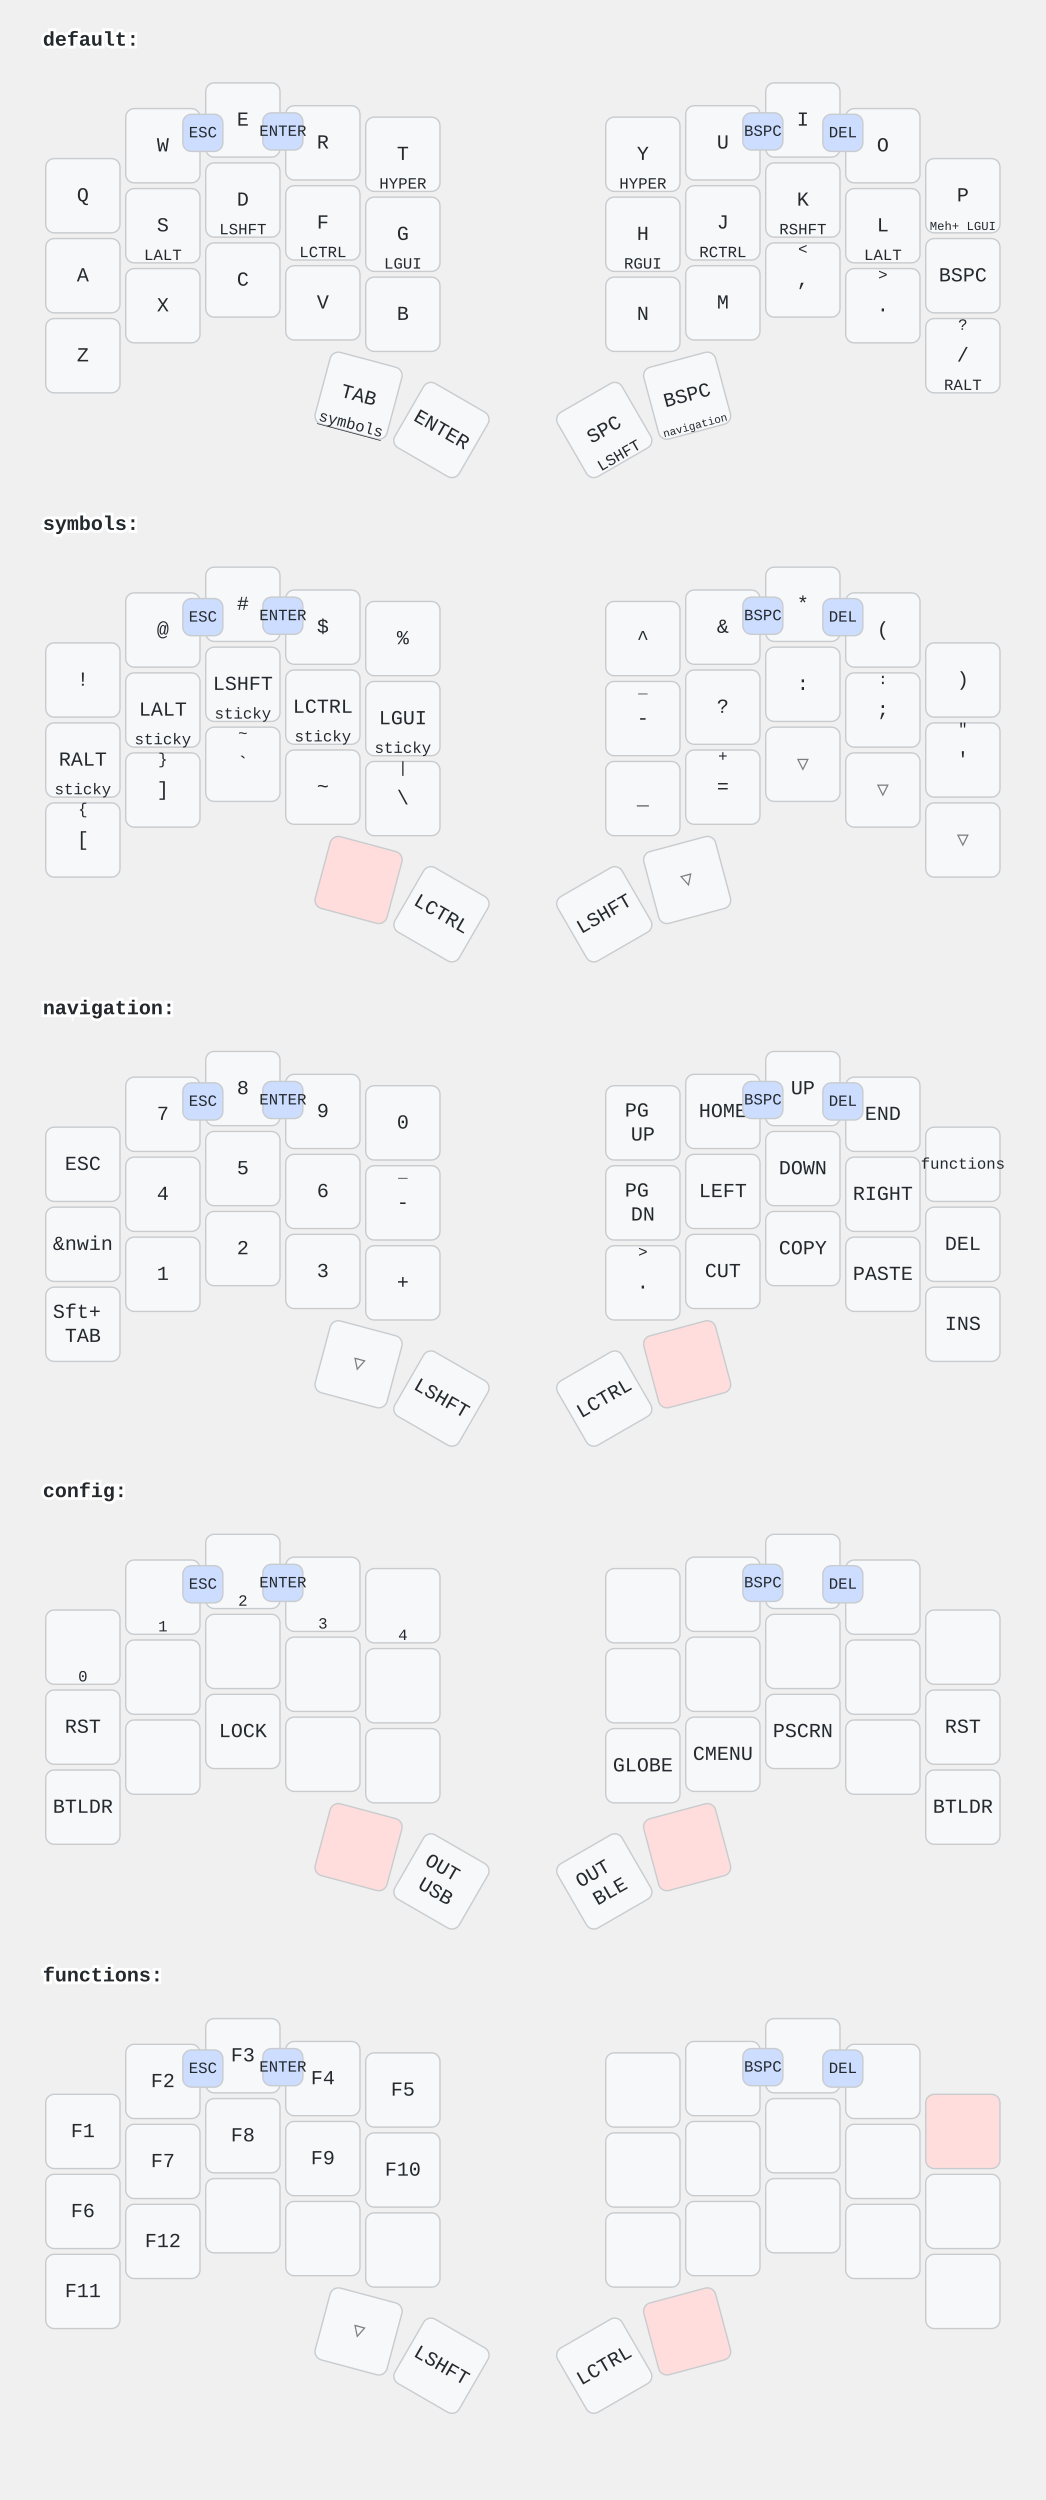
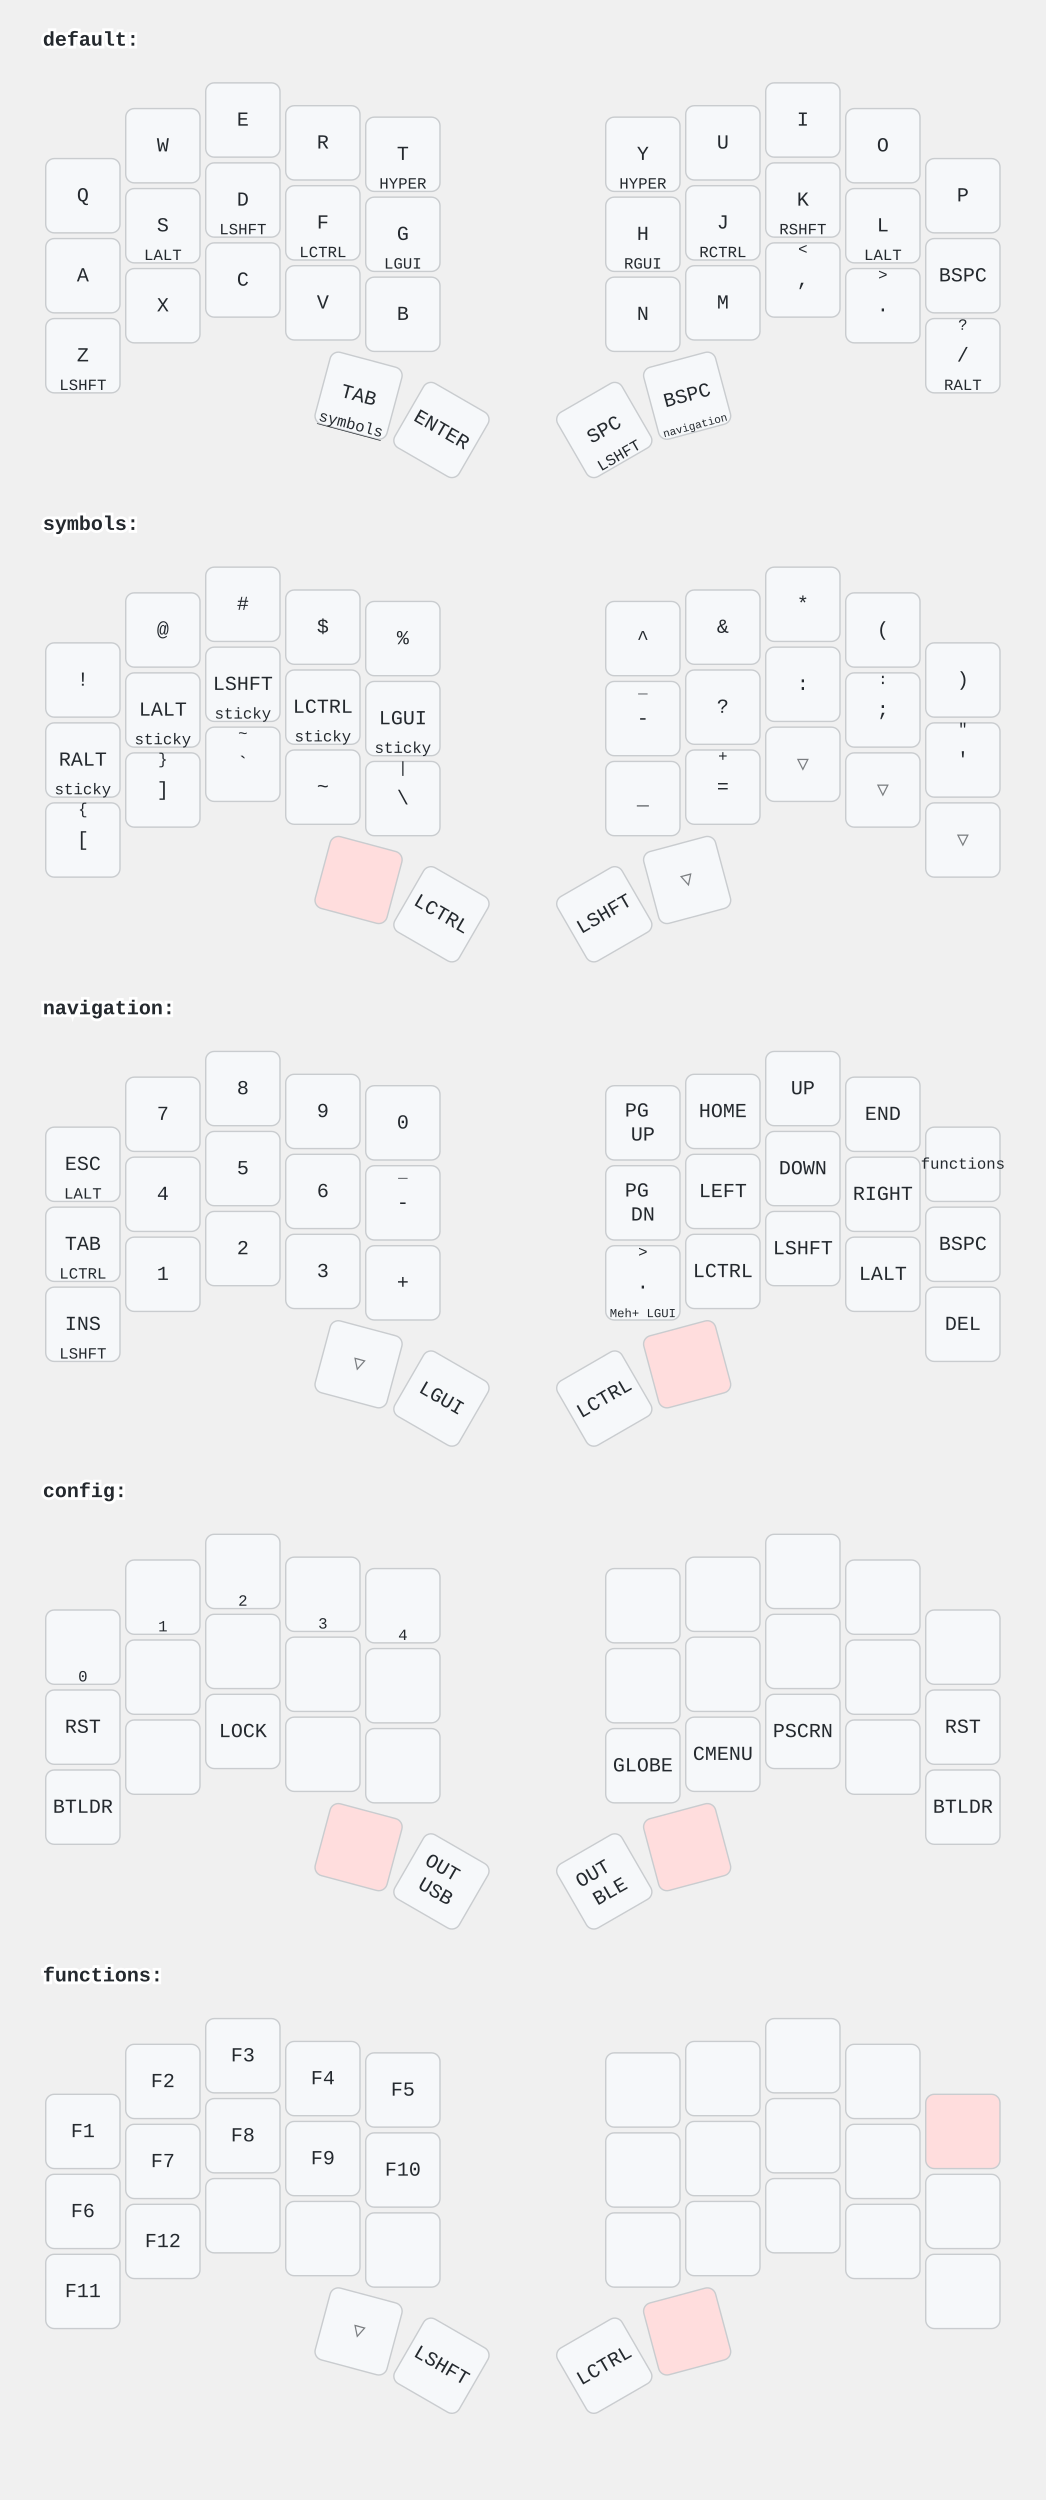
<svg xmlns="http://www.w3.org/2000/svg" xmlns:xlink="http://www.w3.org/1999/xlink" width="732" height="1750" viewBox="0 0 732 1750" class="keymap">
  <defs>/* start glyphs */
<svg id="mdi:bluetooth-connect">
      <svg id="mdi-bluetooth-connect" viewBox="0 0 24 24">
        <path d="M19,10L17,12L19,14L21,12M14.88,16.29L13,18.17V14.41M13,5.83L14.88,7.71L13,9.58M17.71,7.71L12,2H11V9.58L6.41,5L5,6.41L10.59,12L5,17.58L6.41,19L11,14.41V22H12L17.71,16.29L13.41,12M7,12L5,10L3,12L5,14L7,12Z" />
      </svg>
    </svg>
    <svg id="mdi:bluetooth-off">
      <svg id="mdi-bluetooth-off" viewBox="0 0 24 24">
        <path d="M13,5.83L14.88,7.71L13.28,9.31L14.69,10.72L17.71,7.7L12,2H11V7.03L13,9.03M5.41,4L4,5.41L10.59,12L5,17.59L6.41,19L11,14.41V22H12L16.29,17.71L18.59,20L20,18.59M13,18.17V14.41L14.88,16.29" />
      </svg>
    </svg>
    <svg id="mdi:brightness-5">
      <svg id="mdi-brightness-5" viewBox="0 0 24 24">
        <path d="M12,18A6,6 0 0,1 6,12A6,6 0 0,1 12,6A6,6 0 0,1 18,12A6,6 0 0,1 12,18M20,15.31L23.31,12L20,8.69V4H15.31L12,0.69L8.69,4H4V8.69L0.69,12L4,15.31V20H8.69L12,23.31L15.31,20H20V15.31Z" />
      </svg>
    </svg>
    <svg id="mdi:brightness-7">
      <svg id="mdi-brightness-7" viewBox="0 0 24 24">
        <path d="M12,8A4,4 0 0,0 8,12A4,4 0 0,0 12,16A4,4 0 0,0 16,12A4,4 0 0,0 12,8M12,18A6,6 0 0,1 6,12A6,6 0 0,1 12,6A6,6 0 0,1 18,12A6,6 0 0,1 12,18M20,8.69V4H15.31L12,0.69L8.69,4H4V8.69L0.69,12L4,15.31V20H8.69L12,23.31L15.31,20H20V15.31L23.31,12L20,8.69Z" />
      </svg>
    </svg>
    <svg id="mdi:play-pause">
      <svg id="mdi-play-pause" viewBox="0 0 24 24">
        <path d="M3,5V19L11,12M13,19H16V5H13M18,5V19H21V5" />
      </svg>
    </svg>
    <svg id="mdi:skip-next">
      <svg id="mdi-skip-next" viewBox="0 0 24 24">
        <path d="M16,18H18V6H16M6,18L14.5,12L6,6V18Z" />
      </svg>
    </svg>
    <svg id="mdi:skip-previous">
      <svg id="mdi-skip-previous" viewBox="0 0 24 24">
        <path d="M6,18V6H8V18H6M9.5,12L18,6V18L9.5,12Z" />
      </svg>
    </svg>
    <svg id="mdi:volume-high">
      <svg id="mdi-volume-high" viewBox="0 0 24 24">
        <path d="M14,3.23V5.29C16.89,6.15 19,8.83 19,12C19,15.17 16.89,17.84 14,18.7V20.77C18,19.86 21,16.28 21,12C21,7.72 18,4.14 14,3.23M16.5,12C16.5,10.23 15.5,8.71 14,7.97V16C15.5,15.29 16.5,13.76 16.5,12M3,9V15H7L12,20V4L7,9H3Z" />
      </svg>
    </svg>
    <svg id="mdi:volume-low">
      <svg id="mdi-volume-low" viewBox="0 0 24 24">
        <path d="M7,9V15H11L16,20V4L11,9H7Z" />
      </svg>
    </svg>
    <svg id="mdi:volume-off">
      <svg id="mdi-volume-off" viewBox="0 0 24 24">
        <path d="M12,4L9.91,6.09L12,8.18M4.27,3L3,4.27L7.73,9H3V15H7L12,20V13.27L16.25,17.53C15.58,18.04 14.83,18.46 14,18.7V20.77C15.38,20.45 16.63,19.82 17.68,18.96L19.73,21L21,19.73L12,10.73M19,12C19,12.94 18.8,13.82 18.46,14.64L19.97,16.15C20.62,14.91 21,13.5 21,12C21,7.72 18,4.14 14,3.23V5.29C16.89,6.15 19,8.83 19,12M16.5,12C16.5,10.23 15.5,8.71 14,7.97V10.18L16.45,12.63C16.5,12.43 16.5,12.21 16.5,12Z" />
      </svg>
    </svg>
  </defs>/* end glyphs */
<style>/* inherit to force styles through use tags */
svg path {
    fill: inherit;
}

/* font and background color specifications */
svg.keymap {
    font-family: SFMono-Regular,Consolas,Liberation Mono,Menlo,monospace;
    font-size: 14px;
    font-kerning: normal;
    text-rendering: optimizeLegibility;
    fill: #24292e;
}

/* default key styling */
rect.key {
    fill: #f6f8fa;
}

rect.key, rect.combo {
    stroke: #c9cccf;
    stroke-width: 1;
}

/* default key side styling, only used is draw_key_sides is set */
rect.side {
    filter: brightness(90%);
}

/* color accent for combo boxes */
rect.combo, rect.combo-separate {
    fill: #cdf;
}

/* color accent for held keys */
rect.held, rect.combo.held {
    fill: #fdd;
}

/* color accent for ghost (optional) keys */
rect.ghost, rect.combo.ghost {
    stroke-dasharray: 4, 4;
    stroke-width: 2;
}

text {
    text-anchor: middle;
    dominant-baseline: middle;
}

/* styling for layer labels */
text.label {
    font-weight: bold;
    text-anchor: start;
    stroke: white;
    stroke-width: 4;
    paint-order: stroke;
}

/* styling for optional footer */
text.footer {
    text-anchor: end;
    dominant-baseline: auto;
    stroke: white;
    stroke-width: 4;
    paint-order: stroke;
}

/* styling for combo tap, and key hold/shifted label text */
text.combo, text.hold, text.shifted {
    font-size: 11px;
}

text.hold {
    text-anchor: middle;
    dominant-baseline: auto;
}

text.shifted {
    text-anchor: middle;
    dominant-baseline: hanging;
}

text.layer-activator {
    text-decoration: underline;
}

/* styling for hold/shifted label text in combo box */
text.combo.hold, text.combo.shifted {
    font-size: 8px;
}

/* lighter symbol for transparent keys */
text.trans {
    fill: #7b7e81;
}

/* styling for combo dendrons */
path.combo {
    stroke-width: 1;
    stroke: gray;
    fill: none;
}

/* Start Tabler Icons Cleanup */
/* cannot use height/width with glyphs */
.icon-tabler &gt; path {
    fill: inherit;
    stroke: inherit;
    stroke-width: 2;
}
/* hide tabler's default box */
.icon-tabler &gt; path[stroke="none"][fill="none"] {
    visibility: hidden;
}
/* End Tabler Icons Cleanup */
</style>
  <g transform="translate(30, 0)" class="layer-default">
    <text x="0" y="28" class="label" id="default">default:</text>
    <g transform="translate(0, 56)">
      <g transform="translate(28, 81)" class="key keypos-0">
        <rect rx="6" ry="6" x="-26" y="-26" width="52" height="52" class="key" />
        <text x="0" y="0" class="key tap">Q</text>
      </g>
      <g transform="translate(84, 46)" class="key keypos-1">
        <rect rx="6" ry="6" x="-26" y="-26" width="52" height="52" class="key" />
        <text x="0" y="0" class="key tap">W</text>
      </g>
      <g transform="translate(140, 28)" class="key keypos-2">
        <rect rx="6" ry="6" x="-26" y="-26" width="52" height="52" class="key" />
        <text x="0" y="0" class="key tap">E</text>
      </g>
      <g transform="translate(196, 44)" class="key keypos-3">
        <rect rx="6" ry="6" x="-26" y="-26" width="52" height="52" class="key" />
        <text x="0" y="0" class="key tap">R</text>
      </g>
      <g transform="translate(252, 52)" class="key keypos-4">
        <rect rx="6" ry="6" x="-26" y="-26" width="52" height="52" class="key" />
        <text x="0" y="0" class="key tap">T</text>
        <text x="0" y="24" class="key hold">HYPER</text>
      </g>
      <g transform="translate(420, 52)" class="key keypos-5">
        <rect rx="6" ry="6" x="-26" y="-26" width="52" height="52" class="key" />
        <text x="0" y="0" class="key tap">Y</text>
        <text x="0" y="24" class="key hold">HYPER</text>
      </g>
      <g transform="translate(476, 44)" class="key keypos-6">
        <rect rx="6" ry="6" x="-26" y="-26" width="52" height="52" class="key" />
        <text x="0" y="0" class="key tap">U</text>
      </g>
      <g transform="translate(532, 28)" class="key keypos-7">
        <rect rx="6" ry="6" x="-26" y="-26" width="52" height="52" class="key" />
        <text x="0" y="0" class="key tap">I</text>
      </g>
      <g transform="translate(588, 46)" class="key keypos-8">
        <rect rx="6" ry="6" x="-26" y="-26" width="52" height="52" class="key" />
        <text x="0" y="0" class="key tap">O</text>
      </g>
      <g transform="translate(644, 81)" class="key keypos-9">
        <rect rx="6" ry="6" x="-26" y="-26" width="52" height="52" class="key" />
        <text x="0" y="0" class="key tap">P</text>
-         <text x="0" y="24" class="key hold">
-           <tspan style="font-size: 78%">Meh+ LGUI</tspan>
-         </text>
      </g>
      <g transform="translate(28, 137)" class="key keypos-10">
        <rect rx="6" ry="6" x="-26" y="-26" width="52" height="52" class="key" />
        <text x="0" y="0" class="key tap">A</text>
      </g>
      <g transform="translate(84, 102)" class="key keypos-11">
        <rect rx="6" ry="6" x="-26" y="-26" width="52" height="52" class="key" />
        <text x="0" y="0" class="key tap">S</text>
        <text x="0" y="24" class="key hold">LALT</text>
      </g>
      <g transform="translate(140, 84)" class="key keypos-12">
        <rect rx="6" ry="6" x="-26" y="-26" width="52" height="52" class="key" />
        <text x="0" y="0" class="key tap">D</text>
        <text x="0" y="24" class="key hold">LSHFT</text>
      </g>
      <g transform="translate(196, 100)" class="key keypos-13">
        <rect rx="6" ry="6" x="-26" y="-26" width="52" height="52" class="key" />
        <text x="0" y="0" class="key tap">F</text>
        <text x="0" y="24" class="key hold">LCTRL</text>
      </g>
      <g transform="translate(252, 108)" class="key keypos-14">
        <rect rx="6" ry="6" x="-26" y="-26" width="52" height="52" class="key" />
        <text x="0" y="0" class="key tap">G</text>
        <text x="0" y="24" class="key hold">LGUI</text>
      </g>
      <g transform="translate(420, 108)" class="key keypos-15">
        <rect rx="6" ry="6" x="-26" y="-26" width="52" height="52" class="key" />
        <text x="0" y="0" class="key tap">H</text>
        <text x="0" y="24" class="key hold">RGUI</text>
      </g>
      <g transform="translate(476, 100)" class="key keypos-16">
        <rect rx="6" ry="6" x="-26" y="-26" width="52" height="52" class="key" />
        <text x="0" y="0" class="key tap">J</text>
        <text x="0" y="24" class="key hold">RCTRL</text>
      </g>
      <g transform="translate(532, 84)" class="key keypos-17">
        <rect rx="6" ry="6" x="-26" y="-26" width="52" height="52" class="key" />
        <text x="0" y="0" class="key tap">K</text>
        <text x="0" y="24" class="key hold">RSHFT</text>
      </g>
      <g transform="translate(588, 102)" class="key keypos-18">
        <rect rx="6" ry="6" x="-26" y="-26" width="52" height="52" class="key" />
        <text x="0" y="0" class="key tap">L</text>
        <text x="0" y="24" class="key hold">LALT</text>
      </g>
      <g transform="translate(644, 137)" class="key keypos-19">
        <rect rx="6" ry="6" x="-26" y="-26" width="52" height="52" class="key" />
        <text x="0" y="0" class="key tap">BSPC</text>
      </g>
      <g transform="translate(28, 193)" class="key keypos-20">
        <rect rx="6" ry="6" x="-26" y="-26" width="52" height="52" class="key" />
        <text x="0" y="0" class="key tap">Z</text>
+         <text x="0" y="24" class="key hold">LSHFT</text>
      </g>
      <g transform="translate(84, 158)" class="key keypos-21">
        <rect rx="6" ry="6" x="-26" y="-26" width="52" height="52" class="key" />
        <text x="0" y="0" class="key tap">X</text>
      </g>
      <g transform="translate(140, 140)" class="key keypos-22">
        <rect rx="6" ry="6" x="-26" y="-26" width="52" height="52" class="key" />
        <text x="0" y="0" class="key tap">C</text>
      </g>
      <g transform="translate(196, 156)" class="key keypos-23">
        <rect rx="6" ry="6" x="-26" y="-26" width="52" height="52" class="key" />
        <text x="0" y="0" class="key tap">V</text>
      </g>
      <g transform="translate(252, 164)" class="key keypos-24">
        <rect rx="6" ry="6" x="-26" y="-26" width="52" height="52" class="key" />
        <text x="0" y="0" class="key tap">B</text>
      </g>
      <g transform="translate(420, 164)" class="key keypos-25">
        <rect rx="6" ry="6" x="-26" y="-26" width="52" height="52" class="key" />
        <text x="0" y="0" class="key tap">N</text>
      </g>
      <g transform="translate(476, 156)" class="key keypos-26">
        <rect rx="6" ry="6" x="-26" y="-26" width="52" height="52" class="key" />
        <text x="0" y="0" class="key tap">M</text>
      </g>
      <g transform="translate(532, 140)" class="key keypos-27">
        <rect rx="6" ry="6" x="-26" y="-26" width="52" height="52" class="key" />
        <text x="0" y="0" class="key tap">,</text>
        <text x="0" y="-24" class="key shifted">&lt;</text>
      </g>
      <g transform="translate(588, 158)" class="key keypos-28">
        <rect rx="6" ry="6" x="-26" y="-26" width="52" height="52" class="key" />
        <text x="0" y="0" class="key tap">.</text>
        <text x="0" y="-24" class="key shifted">&gt;</text>
      </g>
      <g transform="translate(644, 193)" class="key keypos-29">
        <rect rx="6" ry="6" x="-26" y="-26" width="52" height="52" class="key" />
        <text x="0" y="0" class="key tap">/</text>
        <text x="0" y="24" class="key hold">RALT</text>
        <text x="0" y="-24" class="key shifted">?</text>
      </g>
      <g transform="translate(221, 221) rotate(15.0)" class="key keypos-30">
        <rect rx="6" ry="6" x="-26" y="-26" width="52" height="52" class="key" />
        <text x="0" y="0" class="key tap">TAB</text>
        <a href="#symbols">
          <text x="0" y="24" class="key hold layer-activator">symbols</text>
        </a>
      </g>
      <g transform="translate(279, 245) rotate(30.0)" class="key keypos-31">
        <rect rx="6" ry="6" x="-26" y="-26" width="52" height="52" class="key" />
        <text x="0" y="0" class="key tap">ENTER</text>
      </g>
      <g transform="translate(393, 245) rotate(-30.0)" class="key keypos-32">
        <rect rx="6" ry="6" x="-26" y="-26" width="52" height="52" class="key" />
        <text x="0" y="0" class="key tap">SPC</text>
        <text x="0" y="24" class="key hold">LSHFT</text>
      </g>
      <g transform="translate(451, 221) rotate(-15.0)" class="key keypos-33">
        <rect rx="6" ry="6" x="-26" y="-26" width="52" height="52" class="key" />
        <text x="0" y="0" class="key tap">BSPC</text>
        <a href="#navigation">
          <text x="0" y="24" class="key hold layer-activator">
            <tspan style="font-size: 70%">navigation</tspan>
          </text>
        </a>
      </g>
-       <g class="combo combopos-0">
-         <rect rx="6" ry="6" x="98" y="24" width="28" height="26" class="combo" />
-         <text x="112" y="37" class="combo tap">ESC</text>
-       </g>
-       <g class="combo combopos-1">
-         <rect rx="6" ry="6" x="154" y="23" width="28" height="26" class="combo" />
-         <text x="168" y="36" class="combo tap">ENTER</text>
-       </g>
-       <g class="combo combopos-2">
-         <rect rx="6" ry="6" x="490" y="23" width="28" height="26" class="combo" />
-         <text x="504" y="36" class="combo tap">BSPC</text>
-       </g>
-       <g class="combo combopos-3">
-         <rect rx="6" ry="6" x="546" y="24" width="28" height="26" class="combo" />
-         <text x="560" y="37" class="combo tap">DEL</text>
-       </g>
    </g>
  </g>
  <g transform="translate(30, 339)" class="layer-symbols">
    <text x="0" y="28" class="label" id="symbols">symbols:</text>
    <g transform="translate(0, 56)">
      <g transform="translate(28, 81)" class="key keypos-0">
        <rect rx="6" ry="6" x="-26" y="-26" width="52" height="52" class="key" />
        <text x="0" y="0" class="key tap">!</text>
      </g>
      <g transform="translate(84, 46)" class="key keypos-1">
        <rect rx="6" ry="6" x="-26" y="-26" width="52" height="52" class="key" />
        <text x="0" y="0" class="key tap">@</text>
      </g>
      <g transform="translate(140, 28)" class="key keypos-2">
        <rect rx="6" ry="6" x="-26" y="-26" width="52" height="52" class="key" />
        <text x="0" y="0" class="key tap">#</text>
      </g>
      <g transform="translate(196, 44)" class="key keypos-3">
        <rect rx="6" ry="6" x="-26" y="-26" width="52" height="52" class="key" />
        <text x="0" y="0" class="key tap">$</text>
      </g>
      <g transform="translate(252, 52)" class="key keypos-4">
        <rect rx="6" ry="6" x="-26" y="-26" width="52" height="52" class="key" />
        <text x="0" y="0" class="key tap">%</text>
      </g>
      <g transform="translate(420, 52)" class="key keypos-5">
        <rect rx="6" ry="6" x="-26" y="-26" width="52" height="52" class="key" />
        <text x="0" y="0" class="key tap">^</text>
      </g>
      <g transform="translate(476, 44)" class="key keypos-6">
        <rect rx="6" ry="6" x="-26" y="-26" width="52" height="52" class="key" />
        <text x="0" y="0" class="key tap">&amp;</text>
      </g>
      <g transform="translate(532, 28)" class="key keypos-7">
        <rect rx="6" ry="6" x="-26" y="-26" width="52" height="52" class="key" />
        <text x="0" y="0" class="key tap">*</text>
      </g>
      <g transform="translate(588, 46)" class="key keypos-8">
        <rect rx="6" ry="6" x="-26" y="-26" width="52" height="52" class="key" />
        <text x="0" y="0" class="key tap">(</text>
      </g>
      <g transform="translate(644, 81)" class="key keypos-9">
        <rect rx="6" ry="6" x="-26" y="-26" width="52" height="52" class="key" />
        <text x="0" y="0" class="key tap">)</text>
      </g>
      <g transform="translate(28, 137)" class="key keypos-10">
        <rect rx="6" ry="6" x="-26" y="-26" width="52" height="52" class="key" />
        <text x="0" y="0" class="key tap">RALT</text>
        <text x="0" y="24" class="key hold">sticky</text>
      </g>
      <g transform="translate(84, 102)" class="key keypos-11">
        <rect rx="6" ry="6" x="-26" y="-26" width="52" height="52" class="key" />
        <text x="0" y="0" class="key tap">LALT</text>
        <text x="0" y="24" class="key hold">sticky</text>
      </g>
      <g transform="translate(140, 84)" class="key keypos-12">
        <rect rx="6" ry="6" x="-26" y="-26" width="52" height="52" class="key" />
        <text x="0" y="0" class="key tap">LSHFT</text>
        <text x="0" y="24" class="key hold">sticky</text>
      </g>
      <g transform="translate(196, 100)" class="key keypos-13">
        <rect rx="6" ry="6" x="-26" y="-26" width="52" height="52" class="key" />
        <text x="0" y="0" class="key tap">LCTRL</text>
        <text x="0" y="24" class="key hold">sticky</text>
      </g>
      <g transform="translate(252, 108)" class="key keypos-14">
        <rect rx="6" ry="6" x="-26" y="-26" width="52" height="52" class="key" />
        <text x="0" y="0" class="key tap">LGUI</text>
        <text x="0" y="24" class="key hold">sticky</text>
      </g>
      <g transform="translate(420, 108)" class="key keypos-15">
        <rect rx="6" ry="6" x="-26" y="-26" width="52" height="52" class="key" />
        <text x="0" y="0" class="key tap">-</text>
        <text x="0" y="-24" class="key shifted">_</text>
      </g>
      <g transform="translate(476, 100)" class="key keypos-16">
        <rect rx="6" ry="6" x="-26" y="-26" width="52" height="52" class="key" />
        <text x="0" y="0" class="key tap">?</text>
      </g>
      <g transform="translate(532, 84)" class="key keypos-17">
        <rect rx="6" ry="6" x="-26" y="-26" width="52" height="52" class="key" />
        <text x="0" y="0" class="key tap">:</text>
      </g>
      <g transform="translate(588, 102)" class="key keypos-18">
        <rect rx="6" ry="6" x="-26" y="-26" width="52" height="52" class="key" />
        <text x="0" y="0" class="key tap">;</text>
        <text x="0" y="-24" class="key shifted">:</text>
      </g>
      <g transform="translate(644, 137)" class="key keypos-19">
        <rect rx="6" ry="6" x="-26" y="-26" width="52" height="52" class="key" />
        <text x="0" y="0" class="key tap">'</text>
        <text x="0" y="-24" class="key shifted">"</text>
      </g>
      <g transform="translate(28, 193)" class="key keypos-20">
        <rect rx="6" ry="6" x="-26" y="-26" width="52" height="52" class="key" />
        <text x="0" y="0" class="key tap">[</text>
        <text x="0" y="-24" class="key shifted">{</text>
      </g>
      <g transform="translate(84, 158)" class="key keypos-21">
        <rect rx="6" ry="6" x="-26" y="-26" width="52" height="52" class="key" />
        <text x="0" y="0" class="key tap">]</text>
        <text x="0" y="-24" class="key shifted">}</text>
      </g>
      <g transform="translate(140, 140)" class="key keypos-22">
        <rect rx="6" ry="6" x="-26" y="-26" width="52" height="52" class="key" />
        <text x="0" y="0" class="key tap">`</text>
        <text x="0" y="-24" class="key shifted">~</text>
      </g>
      <g transform="translate(196, 156)" class="key keypos-23">
        <rect rx="6" ry="6" x="-26" y="-26" width="52" height="52" class="key" />
        <text x="0" y="0" class="key tap">~</text>
      </g>
      <g transform="translate(252, 164)" class="key keypos-24">
        <rect rx="6" ry="6" x="-26" y="-26" width="52" height="52" class="key" />
        <text x="0" y="0" class="key tap">\</text>
        <text x="0" y="-24" class="key shifted">|</text>
      </g>
      <g transform="translate(420, 164)" class="key keypos-25">
        <rect rx="6" ry="6" x="-26" y="-26" width="52" height="52" class="key" />
        <text x="0" y="0" class="key tap">_</text>
      </g>
      <g transform="translate(476, 156)" class="key keypos-26">
        <rect rx="6" ry="6" x="-26" y="-26" width="52" height="52" class="key" />
        <text x="0" y="0" class="key tap">=</text>
        <text x="0" y="-24" class="key shifted">+</text>
      </g>
      <g transform="translate(532, 140)" class="key trans keypos-27">
        <rect rx="6" ry="6" x="-26" y="-26" width="52" height="52" class="key trans" />
        <text x="0" y="0" class="key trans tap">▽</text>
      </g>
      <g transform="translate(588, 158)" class="key trans keypos-28">
        <rect rx="6" ry="6" x="-26" y="-26" width="52" height="52" class="key trans" />
        <text x="0" y="0" class="key trans tap">▽</text>
      </g>
      <g transform="translate(644, 193)" class="key trans keypos-29">
        <rect rx="6" ry="6" x="-26" y="-26" width="52" height="52" class="key trans" />
        <text x="0" y="0" class="key trans tap">▽</text>
      </g>
      <g transform="translate(221, 221) rotate(15.0)" class="key held keypos-30">
        <rect rx="6" ry="6" x="-26" y="-26" width="52" height="52" class="key held" />
      </g>
      <g transform="translate(279, 245) rotate(30.0)" class="key keypos-31">
        <rect rx="6" ry="6" x="-26" y="-26" width="52" height="52" class="key" />
        <text x="0" y="0" class="key tap">LCTRL</text>
      </g>
      <g transform="translate(393, 245) rotate(-30.0)" class="key keypos-32">
        <rect rx="6" ry="6" x="-26" y="-26" width="52" height="52" class="key" />
        <text x="0" y="0" class="key tap">LSHFT</text>
      </g>
      <g transform="translate(451, 221) rotate(-15.0)" class="key trans keypos-33">
        <rect rx="6" ry="6" x="-26" y="-26" width="52" height="52" class="key trans" />
        <text x="0" y="0" class="key trans tap">▽</text>
      </g>
-       <g class="combo combopos-0">
-         <rect rx="6" ry="6" x="98" y="24" width="28" height="26" class="combo" />
-         <text x="112" y="37" class="combo tap">ESC</text>
-       </g>
-       <g class="combo combopos-1">
-         <rect rx="6" ry="6" x="154" y="23" width="28" height="26" class="combo" />
-         <text x="168" y="36" class="combo tap">ENTER</text>
-       </g>
-       <g class="combo combopos-2">
-         <rect rx="6" ry="6" x="490" y="23" width="28" height="26" class="combo" />
-         <text x="504" y="36" class="combo tap">BSPC</text>
-       </g>
-       <g class="combo combopos-3">
-         <rect rx="6" ry="6" x="546" y="24" width="28" height="26" class="combo" />
-         <text x="560" y="37" class="combo tap">DEL</text>
-       </g>
    </g>
  </g>
  <g transform="translate(30, 678)" class="layer-navigation">
    <text x="0" y="28" class="label" id="navigation">navigation:</text>
    <g transform="translate(0, 56)">
      <g transform="translate(28, 81)" class="key keypos-0">
        <rect rx="6" ry="6" x="-26" y="-26" width="52" height="52" class="key" />
        <text x="0" y="0" class="key tap">ESC</text>
+         <text x="0" y="24" class="key hold">LALT</text>
      </g>
      <g transform="translate(84, 46)" class="key keypos-1">
        <rect rx="6" ry="6" x="-26" y="-26" width="52" height="52" class="key" />
        <text x="0" y="0" class="key tap">7</text>
      </g>
      <g transform="translate(140, 28)" class="key keypos-2">
        <rect rx="6" ry="6" x="-26" y="-26" width="52" height="52" class="key" />
        <text x="0" y="0" class="key tap">8</text>
      </g>
      <g transform="translate(196, 44)" class="key keypos-3">
        <rect rx="6" ry="6" x="-26" y="-26" width="52" height="52" class="key" />
        <text x="0" y="0" class="key tap">9</text>
      </g>
      <g transform="translate(252, 52)" class="key keypos-4">
        <rect rx="6" ry="6" x="-26" y="-26" width="52" height="52" class="key" />
        <text x="0" y="0" class="key tap">0</text>
      </g>
      <g transform="translate(420, 52)" class="key keypos-5">
        <rect rx="6" ry="6" x="-26" y="-26" width="52" height="52" class="key" />
        <text x="0" y="0" class="key tap">
          <tspan x="0" dy="-0.6em">PG</tspan>
          <tspan x="0" dy="1.2em">UP</tspan>
        </text>
      </g>
      <g transform="translate(476, 44)" class="key keypos-6">
        <rect rx="6" ry="6" x="-26" y="-26" width="52" height="52" class="key" />
        <text x="0" y="0" class="key tap">HOME</text>
      </g>
      <g transform="translate(532, 28)" class="key keypos-7">
        <rect rx="6" ry="6" x="-26" y="-26" width="52" height="52" class="key" />
        <text x="0" y="0" class="key tap">UP</text>
      </g>
      <g transform="translate(588, 46)" class="key keypos-8">
        <rect rx="6" ry="6" x="-26" y="-26" width="52" height="52" class="key" />
        <text x="0" y="0" class="key tap">END</text>
      </g>
      <g transform="translate(644, 81)" class="key keypos-9">
        <rect rx="6" ry="6" x="-26" y="-26" width="52" height="52" class="key" />
        <a href="#functions">
          <text x="0" y="0" class="key tap layer-activator">
            <tspan style="font-size: 78%">functions</tspan>
          </text>
        </a>
      </g>
      <g transform="translate(28, 137)" class="key keypos-10">
        <rect rx="6" ry="6" x="-26" y="-26" width="52" height="52" class="key" />
-         <text x="0" y="0" class="key tap">&amp;nwin</text>
+         <text x="0" y="0" class="key tap">TAB</text>
+         <text x="0" y="24" class="key hold">LCTRL</text>
      </g>
      <g transform="translate(84, 102)" class="key keypos-11">
        <rect rx="6" ry="6" x="-26" y="-26" width="52" height="52" class="key" />
        <text x="0" y="0" class="key tap">4</text>
      </g>
      <g transform="translate(140, 84)" class="key keypos-12">
        <rect rx="6" ry="6" x="-26" y="-26" width="52" height="52" class="key" />
        <text x="0" y="0" class="key tap">5</text>
      </g>
      <g transform="translate(196, 100)" class="key keypos-13">
        <rect rx="6" ry="6" x="-26" y="-26" width="52" height="52" class="key" />
        <text x="0" y="0" class="key tap">6</text>
      </g>
      <g transform="translate(252, 108)" class="key keypos-14">
        <rect rx="6" ry="6" x="-26" y="-26" width="52" height="52" class="key" />
        <text x="0" y="0" class="key tap">-</text>
        <text x="0" y="-24" class="key shifted">_</text>
      </g>
      <g transform="translate(420, 108)" class="key keypos-15">
        <rect rx="6" ry="6" x="-26" y="-26" width="52" height="52" class="key" />
        <text x="0" y="0" class="key tap">
          <tspan x="0" dy="-0.6em">PG</tspan>
          <tspan x="0" dy="1.2em">DN</tspan>
        </text>
      </g>
      <g transform="translate(476, 100)" class="key keypos-16">
        <rect rx="6" ry="6" x="-26" y="-26" width="52" height="52" class="key" />
        <text x="0" y="0" class="key tap">LEFT</text>
      </g>
      <g transform="translate(532, 84)" class="key keypos-17">
        <rect rx="6" ry="6" x="-26" y="-26" width="52" height="52" class="key" />
        <text x="0" y="0" class="key tap">DOWN</text>
      </g>
      <g transform="translate(588, 102)" class="key keypos-18">
        <rect rx="6" ry="6" x="-26" y="-26" width="52" height="52" class="key" />
        <text x="0" y="0" class="key tap">RIGHT</text>
      </g>
      <g transform="translate(644, 137)" class="key keypos-19">
        <rect rx="6" ry="6" x="-26" y="-26" width="52" height="52" class="key" />
+         <text x="0" y="0" class="key tap">BSPC</text>
+       </g>
+       <g transform="translate(28, 193)" class="key keypos-20">
+         <rect rx="6" ry="6" x="-26" y="-26" width="52" height="52" class="key" />
+         <text x="0" y="0" class="key tap">INS</text>
+         <text x="0" y="24" class="key hold">LSHFT</text>
+       </g>
+       <g transform="translate(84, 158)" class="key keypos-21">
+         <rect rx="6" ry="6" x="-26" y="-26" width="52" height="52" class="key" />
+         <text x="0" y="0" class="key tap">1</text>
+       </g>
+       <g transform="translate(140, 140)" class="key keypos-22">
+         <rect rx="6" ry="6" x="-26" y="-26" width="52" height="52" class="key" />
+         <text x="0" y="0" class="key tap">2</text>
+       </g>
+       <g transform="translate(196, 156)" class="key keypos-23">
+         <rect rx="6" ry="6" x="-26" y="-26" width="52" height="52" class="key" />
+         <text x="0" y="0" class="key tap">3</text>
+       </g>
+       <g transform="translate(252, 164)" class="key keypos-24">
+         <rect rx="6" ry="6" x="-26" y="-26" width="52" height="52" class="key" />
+         <text x="0" y="0" class="key tap">+</text>
+       </g>
+       <g transform="translate(420, 164)" class="key keypos-25">
+         <rect rx="6" ry="6" x="-26" y="-26" width="52" height="52" class="key" />
+         <text x="0" y="0" class="key tap">.</text>
+         <text x="0" y="24" class="key hold">
+           <tspan style="font-size: 78%">Meh+ LGUI</tspan>
+         </text>
+         <text x="0" y="-24" class="key shifted">&gt;</text>
+       </g>
+       <g transform="translate(476, 156)" class="key keypos-26">
+         <rect rx="6" ry="6" x="-26" y="-26" width="52" height="52" class="key" />
+         <text x="0" y="0" class="key tap">LCTRL</text>
+       </g>
+       <g transform="translate(532, 140)" class="key keypos-27">
+         <rect rx="6" ry="6" x="-26" y="-26" width="52" height="52" class="key" />
+         <text x="0" y="0" class="key tap">LSHFT</text>
+       </g>
+       <g transform="translate(588, 158)" class="key keypos-28">
+         <rect rx="6" ry="6" x="-26" y="-26" width="52" height="52" class="key" />
+         <text x="0" y="0" class="key tap">LALT</text>
+       </g>
+       <g transform="translate(644, 193)" class="key keypos-29">
+         <rect rx="6" ry="6" x="-26" y="-26" width="52" height="52" class="key" />
        <text x="0" y="0" class="key tap">DEL</text>
-       </g>
-       <g transform="translate(28, 193)" class="key keypos-20">
-         <rect rx="6" ry="6" x="-26" y="-26" width="52" height="52" class="key" />
-         <text x="0" y="0" class="key tap">
-           <tspan x="0" dy="-0.6em">Sft+</tspan>
-           <tspan x="0" dy="1.2em">TAB</tspan>
-         </text>
-       </g>
-       <g transform="translate(84, 158)" class="key keypos-21">
-         <rect rx="6" ry="6" x="-26" y="-26" width="52" height="52" class="key" />
-         <text x="0" y="0" class="key tap">1</text>
-       </g>
-       <g transform="translate(140, 140)" class="key keypos-22">
-         <rect rx="6" ry="6" x="-26" y="-26" width="52" height="52" class="key" />
-         <text x="0" y="0" class="key tap">2</text>
-       </g>
-       <g transform="translate(196, 156)" class="key keypos-23">
-         <rect rx="6" ry="6" x="-26" y="-26" width="52" height="52" class="key" />
-         <text x="0" y="0" class="key tap">3</text>
-       </g>
-       <g transform="translate(252, 164)" class="key keypos-24">
-         <rect rx="6" ry="6" x="-26" y="-26" width="52" height="52" class="key" />
-         <text x="0" y="0" class="key tap">+</text>
-       </g>
-       <g transform="translate(420, 164)" class="key keypos-25">
-         <rect rx="6" ry="6" x="-26" y="-26" width="52" height="52" class="key" />
-         <text x="0" y="0" class="key tap">.</text>
-         <text x="0" y="-24" class="key shifted">&gt;</text>
-       </g>
-       <g transform="translate(476, 156)" class="key keypos-26">
-         <rect rx="6" ry="6" x="-26" y="-26" width="52" height="52" class="key" />
-         <text x="0" y="0" class="key tap">CUT</text>
-       </g>
-       <g transform="translate(532, 140)" class="key keypos-27">
-         <rect rx="6" ry="6" x="-26" y="-26" width="52" height="52" class="key" />
-         <text x="0" y="0" class="key tap">COPY</text>
-       </g>
-       <g transform="translate(588, 158)" class="key keypos-28">
-         <rect rx="6" ry="6" x="-26" y="-26" width="52" height="52" class="key" />
-         <text x="0" y="0" class="key tap">PASTE</text>
-       </g>
-       <g transform="translate(644, 193)" class="key keypos-29">
-         <rect rx="6" ry="6" x="-26" y="-26" width="52" height="52" class="key" />
-         <text x="0" y="0" class="key tap">INS</text>
      </g>
      <g transform="translate(221, 221) rotate(15.0)" class="key trans keypos-30">
        <rect rx="6" ry="6" x="-26" y="-26" width="52" height="52" class="key trans" />
        <text x="0" y="0" class="key trans tap">▽</text>
      </g>
      <g transform="translate(279, 245) rotate(30.0)" class="key keypos-31">
        <rect rx="6" ry="6" x="-26" y="-26" width="52" height="52" class="key" />
-         <text x="0" y="0" class="key tap">LSHFT</text>
+         <text x="0" y="0" class="key tap">LGUI</text>
      </g>
      <g transform="translate(393, 245) rotate(-30.0)" class="key keypos-32">
        <rect rx="6" ry="6" x="-26" y="-26" width="52" height="52" class="key" />
        <text x="0" y="0" class="key tap">LCTRL</text>
      </g>
      <g transform="translate(451, 221) rotate(-15.0)" class="key held keypos-33">
        <rect rx="6" ry="6" x="-26" y="-26" width="52" height="52" class="key held" />
-       </g>
-       <g class="combo combopos-0">
-         <rect rx="6" ry="6" x="98" y="24" width="28" height="26" class="combo" />
-         <text x="112" y="37" class="combo tap">ESC</text>
-       </g>
-       <g class="combo combopos-1">
-         <rect rx="6" ry="6" x="154" y="23" width="28" height="26" class="combo" />
-         <text x="168" y="36" class="combo tap">ENTER</text>
-       </g>
-       <g class="combo combopos-2">
-         <rect rx="6" ry="6" x="490" y="23" width="28" height="26" class="combo" />
-         <text x="504" y="36" class="combo tap">BSPC</text>
-       </g>
-       <g class="combo combopos-3">
-         <rect rx="6" ry="6" x="546" y="24" width="28" height="26" class="combo" />
-         <text x="560" y="37" class="combo tap">DEL</text>
      </g>
    </g>
  </g>
  <g transform="translate(30, 1016)" class="layer-config">
    <text x="0" y="28" class="label" id="config">config:</text>
    <g transform="translate(0, 56)">
      <g transform="translate(28, 81)" class="key keypos-0">
        <rect rx="6" ry="6" x="-26" y="-26" width="52" height="52" class="key" />
        <use href="#mdi:bluetooth-connect" xlink:href="#mdi:bluetooth-connect" x="-7" y="-7" height="14" width="14.0" class="key tap glyph mdi:bluetooth-connect" />
        <text x="0" y="24" class="key hold">0</text>
      </g>
      <g transform="translate(84, 46)" class="key keypos-1">
        <rect rx="6" ry="6" x="-26" y="-26" width="52" height="52" class="key" />
        <use href="#mdi:bluetooth-connect" xlink:href="#mdi:bluetooth-connect" x="-7" y="-7" height="14" width="14.0" class="key tap glyph mdi:bluetooth-connect" />
        <text x="0" y="24" class="key hold">1</text>
      </g>
      <g transform="translate(140, 28)" class="key keypos-2">
        <rect rx="6" ry="6" x="-26" y="-26" width="52" height="52" class="key" />
        <use href="#mdi:bluetooth-connect" xlink:href="#mdi:bluetooth-connect" x="-7" y="-7" height="14" width="14.0" class="key tap glyph mdi:bluetooth-connect" />
        <text x="0" y="24" class="key hold">2</text>
      </g>
      <g transform="translate(196, 44)" class="key keypos-3">
        <rect rx="6" ry="6" x="-26" y="-26" width="52" height="52" class="key" />
        <use href="#mdi:bluetooth-connect" xlink:href="#mdi:bluetooth-connect" x="-7" y="-7" height="14" width="14.0" class="key tap glyph mdi:bluetooth-connect" />
        <text x="0" y="24" class="key hold">3</text>
      </g>
      <g transform="translate(252, 52)" class="key keypos-4">
        <rect rx="6" ry="6" x="-26" y="-26" width="52" height="52" class="key" />
        <use href="#mdi:bluetooth-connect" xlink:href="#mdi:bluetooth-connect" x="-7" y="-7" height="14" width="14.0" class="key tap glyph mdi:bluetooth-connect" />
        <text x="0" y="24" class="key hold">4</text>
      </g>
      <g transform="translate(420, 52)" class="key keypos-5">
        <rect rx="6" ry="6" x="-26" y="-26" width="52" height="52" class="key" />
        <use href="#mdi:volume-low" xlink:href="#mdi:volume-low" x="-7" y="-7" height="14" width="14.0" class="key tap glyph mdi:volume-low" />
      </g>
      <g transform="translate(476, 44)" class="key keypos-6">
        <rect rx="6" ry="6" x="-26" y="-26" width="52" height="52" class="key" />
        <use href="#mdi:volume-off" xlink:href="#mdi:volume-off" x="-7" y="-7" height="14" width="14.0" class="key tap glyph mdi:volume-off" />
      </g>
      <g transform="translate(532, 28)" class="key keypos-7">
        <rect rx="6" ry="6" x="-26" y="-26" width="52" height="52" class="key" />
        <use href="#mdi:volume-high" xlink:href="#mdi:volume-high" x="-7" y="-7" height="14" width="14.0" class="key tap glyph mdi:volume-high" />
      </g>
      <g transform="translate(588, 46)" class="key keypos-8">
        <rect rx="6" ry="6" x="-26" y="-26" width="52" height="52" class="key" />
      </g>
      <g transform="translate(644, 81)" class="key keypos-9">
        <rect rx="6" ry="6" x="-26" y="-26" width="52" height="52" class="key" />
      </g>
      <g transform="translate(28, 137)" class="key keypos-10">
        <rect rx="6" ry="6" x="-26" y="-26" width="52" height="52" class="key" />
        <text x="0" y="0" class="key tap">RST</text>
      </g>
      <g transform="translate(84, 102)" class="key keypos-11">
        <rect rx="6" ry="6" x="-26" y="-26" width="52" height="52" class="key" />
      </g>
      <g transform="translate(140, 84)" class="key keypos-12">
        <rect rx="6" ry="6" x="-26" y="-26" width="52" height="52" class="key" />
      </g>
      <g transform="translate(196, 100)" class="key keypos-13">
        <rect rx="6" ry="6" x="-26" y="-26" width="52" height="52" class="key" />
      </g>
      <g transform="translate(252, 108)" class="key keypos-14">
        <rect rx="6" ry="6" x="-26" y="-26" width="52" height="52" class="key" />
        <use href="#mdi:bluetooth-off" xlink:href="#mdi:bluetooth-off" x="-7" y="-7" height="14" width="14.0" class="key tap glyph mdi:bluetooth-off" />
      </g>
      <g transform="translate(420, 108)" class="key keypos-15">
        <rect rx="6" ry="6" x="-26" y="-26" width="52" height="52" class="key" />
        <use href="#mdi:skip-previous" xlink:href="#mdi:skip-previous" x="-7" y="-7" height="14" width="14.0" class="key tap glyph mdi:skip-previous" />
      </g>
      <g transform="translate(476, 100)" class="key keypos-16">
        <rect rx="6" ry="6" x="-26" y="-26" width="52" height="52" class="key" />
        <use href="#mdi:play-pause" xlink:href="#mdi:play-pause" x="-7" y="-7" height="14" width="14.0" class="key tap glyph mdi:play-pause" />
      </g>
      <g transform="translate(532, 84)" class="key keypos-17">
        <rect rx="6" ry="6" x="-26" y="-26" width="52" height="52" class="key" />
        <use href="#mdi:skip-next" xlink:href="#mdi:skip-next" x="-7" y="-7" height="14" width="14.0" class="key tap glyph mdi:skip-next" />
      </g>
      <g transform="translate(588, 102)" class="key keypos-18">
        <rect rx="6" ry="6" x="-26" y="-26" width="52" height="52" class="key" />
      </g>
      <g transform="translate(644, 137)" class="key keypos-19">
        <rect rx="6" ry="6" x="-26" y="-26" width="52" height="52" class="key" />
        <text x="0" y="0" class="key tap">RST</text>
      </g>
      <g transform="translate(28, 193)" class="key keypos-20">
        <rect rx="6" ry="6" x="-26" y="-26" width="52" height="52" class="key" />
        <text x="0" y="0" class="key tap">BTLDR</text>
      </g>
      <g transform="translate(84, 158)" class="key keypos-21">
        <rect rx="6" ry="6" x="-26" y="-26" width="52" height="52" class="key" />
      </g>
      <g transform="translate(140, 140)" class="key keypos-22">
        <rect rx="6" ry="6" x="-26" y="-26" width="52" height="52" class="key" />
        <text x="0" y="0" class="key tap">LOCK</text>
      </g>
      <g transform="translate(196, 156)" class="key keypos-23">
        <rect rx="6" ry="6" x="-26" y="-26" width="52" height="52" class="key" />
        <use href="#mdi:brightness-5" xlink:href="#mdi:brightness-5" x="-7" y="-7" height="14" width="14.0" class="key tap glyph mdi:brightness-5" />
      </g>
      <g transform="translate(252, 164)" class="key keypos-24">
        <rect rx="6" ry="6" x="-26" y="-26" width="52" height="52" class="key" />
        <use href="#mdi:brightness-7" xlink:href="#mdi:brightness-7" x="-7" y="-7" height="14" width="14.0" class="key tap glyph mdi:brightness-7" />
      </g>
      <g transform="translate(420, 164)" class="key keypos-25">
        <rect rx="6" ry="6" x="-26" y="-26" width="52" height="52" class="key" />
        <text x="0" y="0" class="key tap">GLOBE</text>
      </g>
      <g transform="translate(476, 156)" class="key keypos-26">
        <rect rx="6" ry="6" x="-26" y="-26" width="52" height="52" class="key" />
        <text x="0" y="0" class="key tap">CMENU</text>
      </g>
      <g transform="translate(532, 140)" class="key keypos-27">
        <rect rx="6" ry="6" x="-26" y="-26" width="52" height="52" class="key" />
        <text x="0" y="0" class="key tap">PSCRN</text>
      </g>
      <g transform="translate(588, 158)" class="key keypos-28">
        <rect rx="6" ry="6" x="-26" y="-26" width="52" height="52" class="key" />
      </g>
      <g transform="translate(644, 193)" class="key keypos-29">
        <rect rx="6" ry="6" x="-26" y="-26" width="52" height="52" class="key" />
        <text x="0" y="0" class="key tap">BTLDR</text>
      </g>
      <g transform="translate(221, 221) rotate(15.0)" class="key held keypos-30">
        <rect rx="6" ry="6" x="-26" y="-26" width="52" height="52" class="key held" />
      </g>
      <g transform="translate(279, 245) rotate(30.0)" class="key keypos-31">
        <rect rx="6" ry="6" x="-26" y="-26" width="52" height="52" class="key" />
        <text x="0" y="0" class="key tap">
          <tspan x="0" dy="-0.6em">OUT</tspan>
          <tspan x="0" dy="1.2em">USB</tspan>
        </text>
      </g>
      <g transform="translate(393, 245) rotate(-30.0)" class="key keypos-32">
        <rect rx="6" ry="6" x="-26" y="-26" width="52" height="52" class="key" />
        <text x="0" y="0" class="key tap">
          <tspan x="0" dy="-0.6em">OUT</tspan>
          <tspan x="0" dy="1.2em">BLE</tspan>
        </text>
      </g>
      <g transform="translate(451, 221) rotate(-15.0)" class="key held keypos-33">
        <rect rx="6" ry="6" x="-26" y="-26" width="52" height="52" class="key held" />
      </g>
-       <g class="combo combopos-0">
-         <rect rx="6" ry="6" x="98" y="24" width="28" height="26" class="combo" />
-         <text x="112" y="37" class="combo tap">ESC</text>
-       </g>
-       <g class="combo combopos-1">
-         <rect rx="6" ry="6" x="154" y="23" width="28" height="26" class="combo" />
-         <text x="168" y="36" class="combo tap">ENTER</text>
-       </g>
-       <g class="combo combopos-2">
-         <rect rx="6" ry="6" x="490" y="23" width="28" height="26" class="combo" />
-         <text x="504" y="36" class="combo tap">BSPC</text>
-       </g>
-       <g class="combo combopos-3">
-         <rect rx="6" ry="6" x="546" y="24" width="28" height="26" class="combo" />
-         <text x="560" y="37" class="combo tap">DEL</text>
-       </g>
    </g>
  </g>
  <g transform="translate(30, 1355)" class="layer-functions">
    <text x="0" y="28" class="label" id="functions">functions:</text>
    <g transform="translate(0, 56)">
      <g transform="translate(28, 81)" class="key keypos-0">
        <rect rx="6" ry="6" x="-26" y="-26" width="52" height="52" class="key" />
        <text x="0" y="0" class="key tap">F1</text>
      </g>
      <g transform="translate(84, 46)" class="key keypos-1">
        <rect rx="6" ry="6" x="-26" y="-26" width="52" height="52" class="key" />
        <text x="0" y="0" class="key tap">F2</text>
      </g>
      <g transform="translate(140, 28)" class="key keypos-2">
        <rect rx="6" ry="6" x="-26" y="-26" width="52" height="52" class="key" />
        <text x="0" y="0" class="key tap">F3</text>
      </g>
      <g transform="translate(196, 44)" class="key keypos-3">
        <rect rx="6" ry="6" x="-26" y="-26" width="52" height="52" class="key" />
        <text x="0" y="0" class="key tap">F4</text>
      </g>
      <g transform="translate(252, 52)" class="key keypos-4">
        <rect rx="6" ry="6" x="-26" y="-26" width="52" height="52" class="key" />
        <text x="0" y="0" class="key tap">F5</text>
      </g>
      <g transform="translate(420, 52)" class="key keypos-5">
        <rect rx="6" ry="6" x="-26" y="-26" width="52" height="52" class="key" />
      </g>
      <g transform="translate(476, 44)" class="key keypos-6">
        <rect rx="6" ry="6" x="-26" y="-26" width="52" height="52" class="key" />
      </g>
      <g transform="translate(532, 28)" class="key keypos-7">
        <rect rx="6" ry="6" x="-26" y="-26" width="52" height="52" class="key" />
      </g>
      <g transform="translate(588, 46)" class="key keypos-8">
        <rect rx="6" ry="6" x="-26" y="-26" width="52" height="52" class="key" />
      </g>
      <g transform="translate(644, 81)" class="key held keypos-9">
        <rect rx="6" ry="6" x="-26" y="-26" width="52" height="52" class="key held" />
      </g>
      <g transform="translate(28, 137)" class="key keypos-10">
        <rect rx="6" ry="6" x="-26" y="-26" width="52" height="52" class="key" />
        <text x="0" y="0" class="key tap">F6</text>
      </g>
      <g transform="translate(84, 102)" class="key keypos-11">
        <rect rx="6" ry="6" x="-26" y="-26" width="52" height="52" class="key" />
        <text x="0" y="0" class="key tap">F7</text>
      </g>
      <g transform="translate(140, 84)" class="key keypos-12">
        <rect rx="6" ry="6" x="-26" y="-26" width="52" height="52" class="key" />
        <text x="0" y="0" class="key tap">F8</text>
      </g>
      <g transform="translate(196, 100)" class="key keypos-13">
        <rect rx="6" ry="6" x="-26" y="-26" width="52" height="52" class="key" />
        <text x="0" y="0" class="key tap">F9</text>
      </g>
      <g transform="translate(252, 108)" class="key keypos-14">
        <rect rx="6" ry="6" x="-26" y="-26" width="52" height="52" class="key" />
        <text x="0" y="0" class="key tap">F10</text>
      </g>
      <g transform="translate(420, 108)" class="key keypos-15">
        <rect rx="6" ry="6" x="-26" y="-26" width="52" height="52" class="key" />
      </g>
      <g transform="translate(476, 100)" class="key keypos-16">
        <rect rx="6" ry="6" x="-26" y="-26" width="52" height="52" class="key" />
      </g>
      <g transform="translate(532, 84)" class="key keypos-17">
        <rect rx="6" ry="6" x="-26" y="-26" width="52" height="52" class="key" />
      </g>
      <g transform="translate(588, 102)" class="key keypos-18">
        <rect rx="6" ry="6" x="-26" y="-26" width="52" height="52" class="key" />
      </g>
      <g transform="translate(644, 137)" class="key keypos-19">
        <rect rx="6" ry="6" x="-26" y="-26" width="52" height="52" class="key" />
      </g>
      <g transform="translate(28, 193)" class="key keypos-20">
        <rect rx="6" ry="6" x="-26" y="-26" width="52" height="52" class="key" />
        <text x="0" y="0" class="key tap">F11</text>
      </g>
      <g transform="translate(84, 158)" class="key keypos-21">
        <rect rx="6" ry="6" x="-26" y="-26" width="52" height="52" class="key" />
        <text x="0" y="0" class="key tap">F12</text>
      </g>
      <g transform="translate(140, 140)" class="key keypos-22">
        <rect rx="6" ry="6" x="-26" y="-26" width="52" height="52" class="key" />
      </g>
      <g transform="translate(196, 156)" class="key keypos-23">
        <rect rx="6" ry="6" x="-26" y="-26" width="52" height="52" class="key" />
      </g>
      <g transform="translate(252, 164)" class="key keypos-24">
        <rect rx="6" ry="6" x="-26" y="-26" width="52" height="52" class="key" />
      </g>
      <g transform="translate(420, 164)" class="key keypos-25">
        <rect rx="6" ry="6" x="-26" y="-26" width="52" height="52" class="key" />
      </g>
      <g transform="translate(476, 156)" class="key keypos-26">
        <rect rx="6" ry="6" x="-26" y="-26" width="52" height="52" class="key" />
      </g>
      <g transform="translate(532, 140)" class="key keypos-27">
        <rect rx="6" ry="6" x="-26" y="-26" width="52" height="52" class="key" />
      </g>
      <g transform="translate(588, 158)" class="key keypos-28">
        <rect rx="6" ry="6" x="-26" y="-26" width="52" height="52" class="key" />
      </g>
      <g transform="translate(644, 193)" class="key keypos-29">
        <rect rx="6" ry="6" x="-26" y="-26" width="52" height="52" class="key" />
      </g>
      <g transform="translate(221, 221) rotate(15.0)" class="key trans keypos-30">
        <rect rx="6" ry="6" x="-26" y="-26" width="52" height="52" class="key trans" />
        <text x="0" y="0" class="key trans tap">▽</text>
      </g>
      <g transform="translate(279, 245) rotate(30.0)" class="key keypos-31">
        <rect rx="6" ry="6" x="-26" y="-26" width="52" height="52" class="key" />
        <text x="0" y="0" class="key tap">LSHFT</text>
      </g>
      <g transform="translate(393, 245) rotate(-30.0)" class="key keypos-32">
        <rect rx="6" ry="6" x="-26" y="-26" width="52" height="52" class="key" />
        <text x="0" y="0" class="key tap">LCTRL</text>
      </g>
      <g transform="translate(451, 221) rotate(-15.0)" class="key held keypos-33">
        <rect rx="6" ry="6" x="-26" y="-26" width="52" height="52" class="key held" />
      </g>
-       <g class="combo combopos-0">
-         <rect rx="6" ry="6" x="98" y="24" width="28" height="26" class="combo" />
-         <text x="112" y="37" class="combo tap">ESC</text>
-       </g>
-       <g class="combo combopos-1">
-         <rect rx="6" ry="6" x="154" y="23" width="28" height="26" class="combo" />
-         <text x="168" y="36" class="combo tap">ENTER</text>
-       </g>
-       <g class="combo combopos-2">
-         <rect rx="6" ry="6" x="490" y="23" width="28" height="26" class="combo" />
-         <text x="504" y="36" class="combo tap">BSPC</text>
-       </g>
-       <g class="combo combopos-3">
-         <rect rx="6" ry="6" x="546" y="24" width="28" height="26" class="combo" />
-         <text x="560" y="37" class="combo tap">DEL</text>
-       </g>
    </g>
  </g>
</svg>
